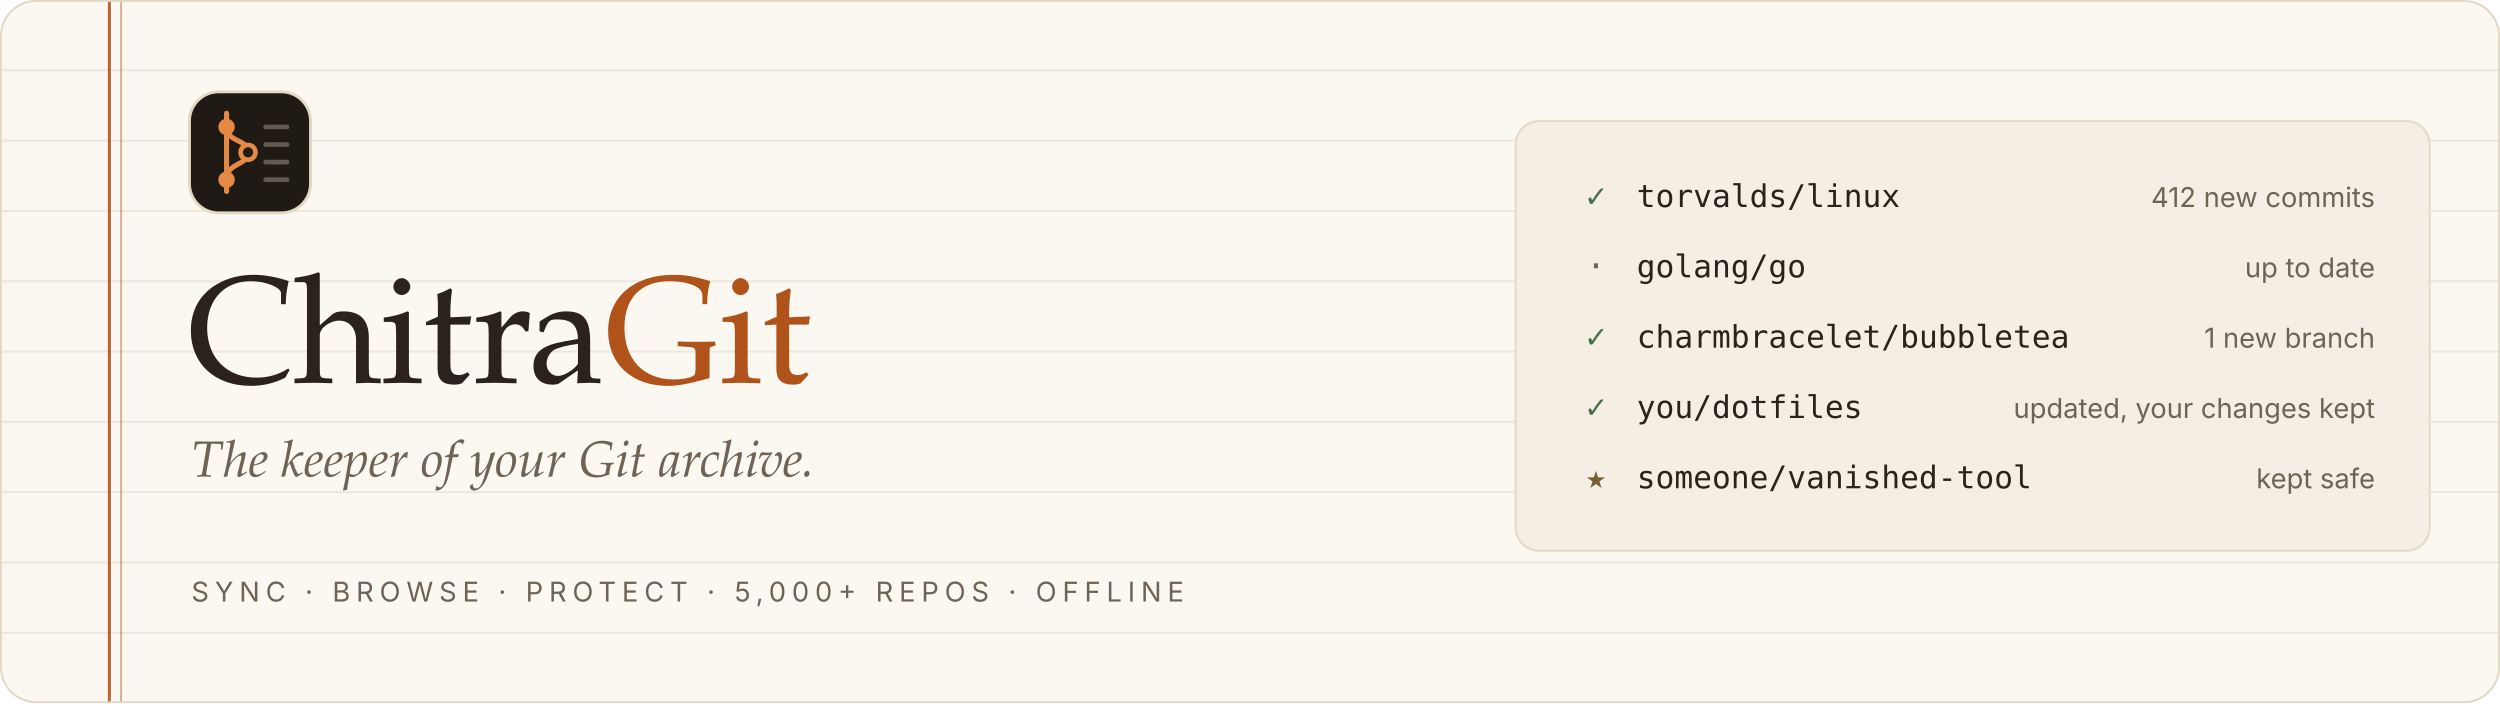
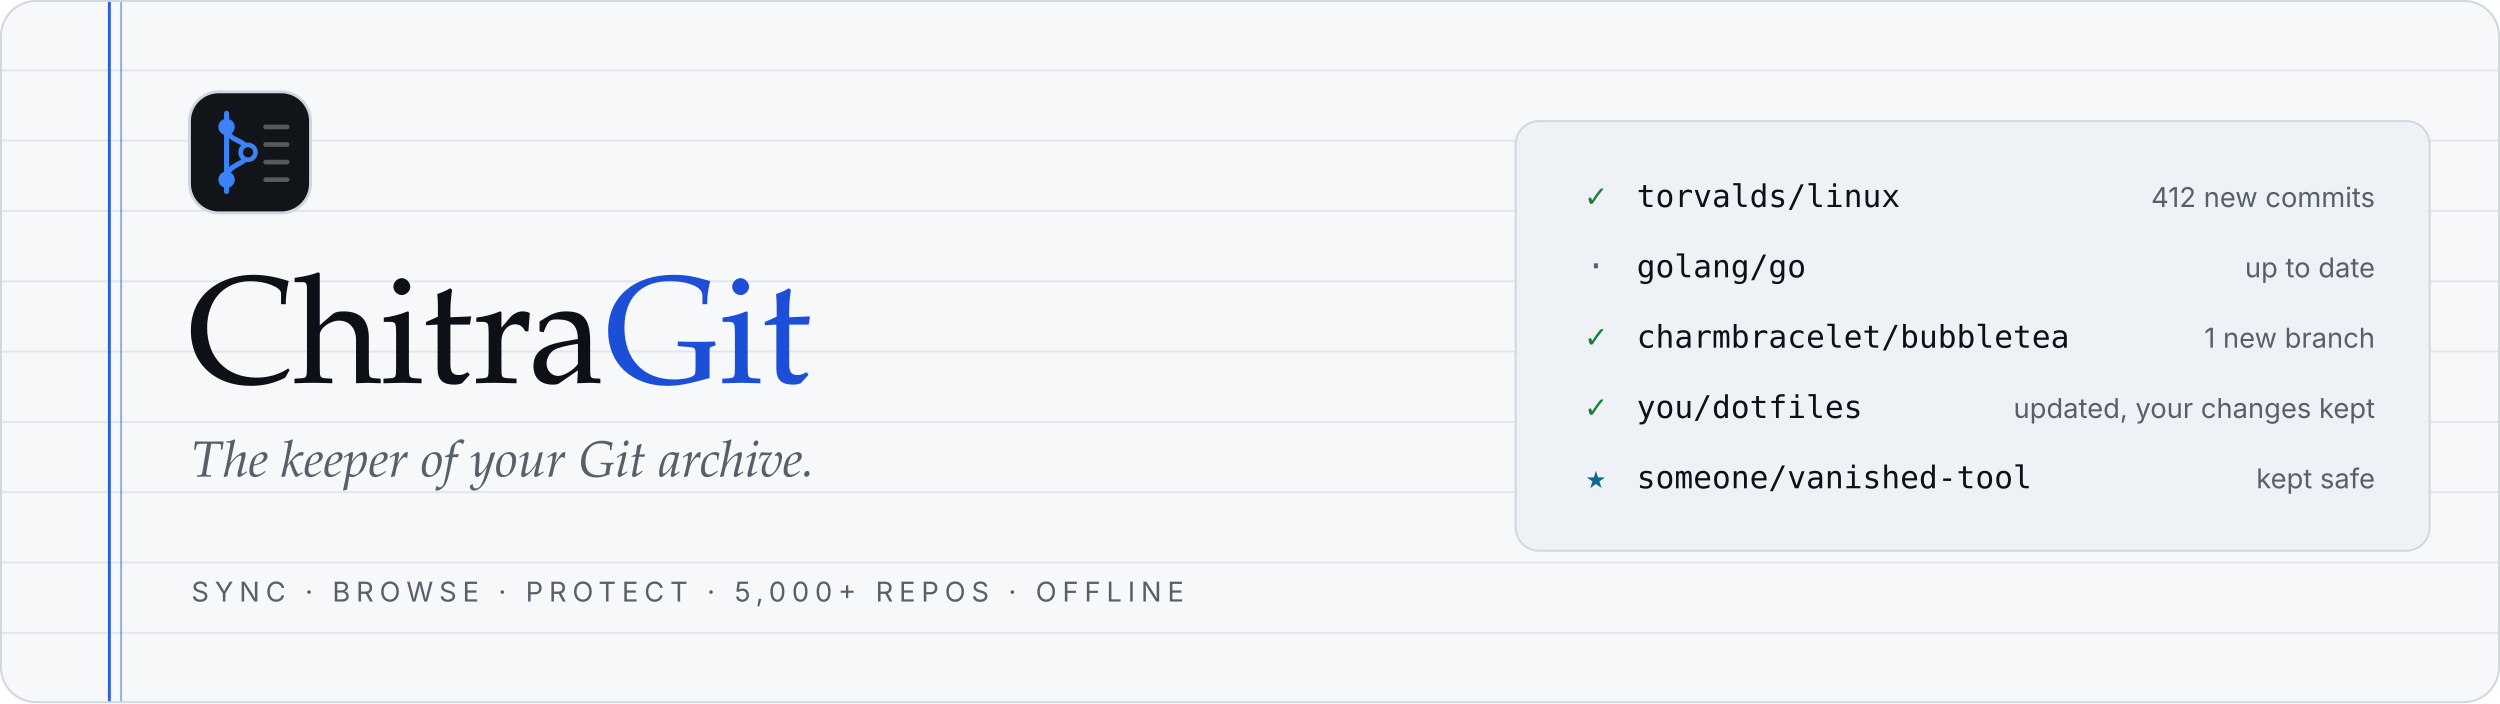
<svg xmlns="http://www.w3.org/2000/svg" viewBox="0 0 1280 360" width="1280" height="360" role="img" aria-label="ChitraGit: the keeper of your Git archive">
  <style>
- .bg{fill:#FBF8F2} .surface{fill:#F4EEE3} .raised{fill:#EDE5D6}
- .rule{stroke:#E2D8C6} .rulef{fill:#E2D8C6}
- .text{fill:#2B231B} .muted{fill:#6E6355} .accent{fill:#B0531A} .accents{stroke:#B0531A}
- .brass{fill:#76612F} .sage{fill:#46704A} .amber{fill:#8C5B0E} .sindoor{fill:#A63D30}
+ .bg{fill:#F6F8FA} .surface{fill:#EEF1F5} .raised{fill:#E4E8EE}
+ .rule{stroke:#D0D7DE} .rulef{fill:#D0D7DE}
+ .text{fill:#0D1117} .muted{fill:#57606A} .accent{fill:#1D4ED8} .accents{stroke:#1D4ED8}
+ .sky{fill:#0E6A8C} .sage{fill:#1A7F37} .amber{fill:#9A6700} .sindoor{fill:#CF222E}
.serif{font-family:'Iowan Old Style','Palatino Linotype',Palatino,'Book Antiqua',Georgia,serif} .sans{font-family:-apple-system,BlinkMacSystemFont,'Segoe UI',Inter,'Helvetica Neue',Arial,sans-serif} .mono{font-family:ui-monospace,SFMono-Regular,'SF Mono',Menlo,Consolas,'DejaVu Sans Mono','Liberation Mono',monospace}

</style>
  <defs>
    <clipPath id="r">
      <rect width="1280" height="360" rx="18" />
    </clipPath>
  </defs>
  <g clip-path="url(#r)">
    <rect width="1280" height="360" class="bg" />
    <line x1="0" y1="36" x2="1280" y2="36" class="rule" stroke-width="1" opacity=".55" />
    <line x1="0" y1="72" x2="1280" y2="72" class="rule" stroke-width="1" opacity=".55" />
    <line x1="0" y1="108" x2="1280" y2="108" class="rule" stroke-width="1" opacity=".55" />
    <line x1="0" y1="144" x2="1280" y2="144" class="rule" stroke-width="1" opacity=".55" />
    <line x1="0" y1="180" x2="1280" y2="180" class="rule" stroke-width="1" opacity=".55" />
    <line x1="0" y1="216" x2="1280" y2="216" class="rule" stroke-width="1" opacity=".55" />
    <line x1="0" y1="252" x2="1280" y2="252" class="rule" stroke-width="1" opacity=".55" />
    <line x1="0" y1="288" x2="1280" y2="288" class="rule" stroke-width="1" opacity=".55" />
    <line x1="0" y1="324" x2="1280" y2="324" class="rule" stroke-width="1" opacity=".55" />
    <line x1="56" y1="0" x2="56" y2="360" class="accents" stroke-width="1.5" opacity=".9" />
    <line x1="62" y1="0" x2="62" y2="360" class="accents" stroke-width="1" opacity=".45" />
    <rect x="776" y="62" width="468" height="220" rx="12" class="surface" opacity=".92" />
    <rect x="776" y="62" width="468" height="220" rx="12" fill="none" class="rule" stroke-width="1" />
    <text x="812" y="106" class="mono sage" font-size="17">✓</text>
    <text x="838" y="106" class="mono text" font-size="16">torvalds/linux</text>
    <text x="812" y="142" class="mono muted" font-size="17">·</text>
    <text x="838" y="142" class="mono text" font-size="16">golang/go</text>
    <text x="812" y="178" class="mono sage" font-size="17">✓</text>
    <text x="838" y="178" class="mono text" font-size="16">charmbracelet/bubbletea</text>
    <text x="812" y="214" class="mono sage" font-size="17">✓</text>
    <text x="838" y="214" class="mono text" font-size="16">you/dotfiles</text>
-     <text x="812" y="250" class="mono brass" font-size="17">★</text>
+     <text x="812" y="250" class="mono sky" font-size="17">★</text>
    <text x="838" y="250" class="mono text" font-size="16">someone/vanished-tool</text>
    <text x="1216" y="106" text-anchor="end" class="sans muted" font-size="14">412 new commits</text>
    <text x="1216" y="142" text-anchor="end" class="sans muted" font-size="14">up to date</text>
    <text x="1216" y="178" text-anchor="end" class="sans muted" font-size="14">1 new branch</text>
    <text x="1216" y="214" text-anchor="end" class="sans muted" font-size="14">updated, your changes kept</text>
    <text x="1216" y="250" text-anchor="end" class="sans muted" font-size="14">kept safe</text>
  </g>
  <g transform="translate(96 46) scale(1.0)">
-     <rect x="1" y="1" width="62" height="62" rx="15" fill="#1F1A14" stroke="#E2D8C6" stroke-width="1.5" />
-     <g stroke="#EFE6D6" stroke-opacity=".32" stroke-width="2.4" stroke-linecap="round">
+     <rect x="1" y="1" width="62" height="62" rx="15" fill="#111418" stroke="#D0D7DE" stroke-width="1.5" />
+     <g stroke="#E6EDF3" stroke-opacity=".32" stroke-width="2.4" stroke-linecap="round">
      <line x1="40" y1="19" x2="51" y2="19" />
      <line x1="40" y1="28" x2="51" y2="28" />
      <line x1="40" y1="37" x2="51" y2="37" />
      <line x1="40" y1="46" x2="51" y2="46" />
    </g>
-     <g fill="none" stroke="#E58A45" stroke-width="2.6" stroke-linecap="round">
+     <g fill="none" stroke="#3B82F6" stroke-width="2.6" stroke-linecap="round">
      <line x1="20" y1="12" x2="20" y2="52" />
      <path d="M20 19 C20 27 31 25 31 32 C31 39 20 37 20 46" />
    </g>
-     <circle cx="20" cy="19" r="4.2" fill="#E58A45" />
-     <circle cx="31" cy="32" r="3.8" fill="#1F1A14" stroke="#E58A45" stroke-width="2.4" />
-     <circle cx="20" cy="46" r="4.2" fill="#E58A45" />
+     <circle cx="20" cy="19" r="4.2" fill="#3B82F6" />
+     <circle cx="31" cy="32" r="3.8" fill="#111418" stroke="#3B82F6" stroke-width="2.4" />
+     <circle cx="20" cy="46" r="4.2" fill="#3B82F6" />
  </g>
  <text x="96" y="196" class="serif text" font-size="78" letter-spacing="-1">Chitra<tspan class="accent">Git</tspan>
  </text>
  <text x="98" y="244" class="serif muted" font-size="26" font-style="italic">The keeper of your Git archive.</text>
  <text x="98" y="308" class="sans muted" font-size="14" letter-spacing="3">SYNC  ·  BROWSE  ·  PROTECT  ·  5,000+ REPOS  ·  OFFLINE</text>
  <rect x=".5" y=".5" width="1279" height="359" rx="18" fill="none" class="rule" stroke-width="1" />
</svg>
